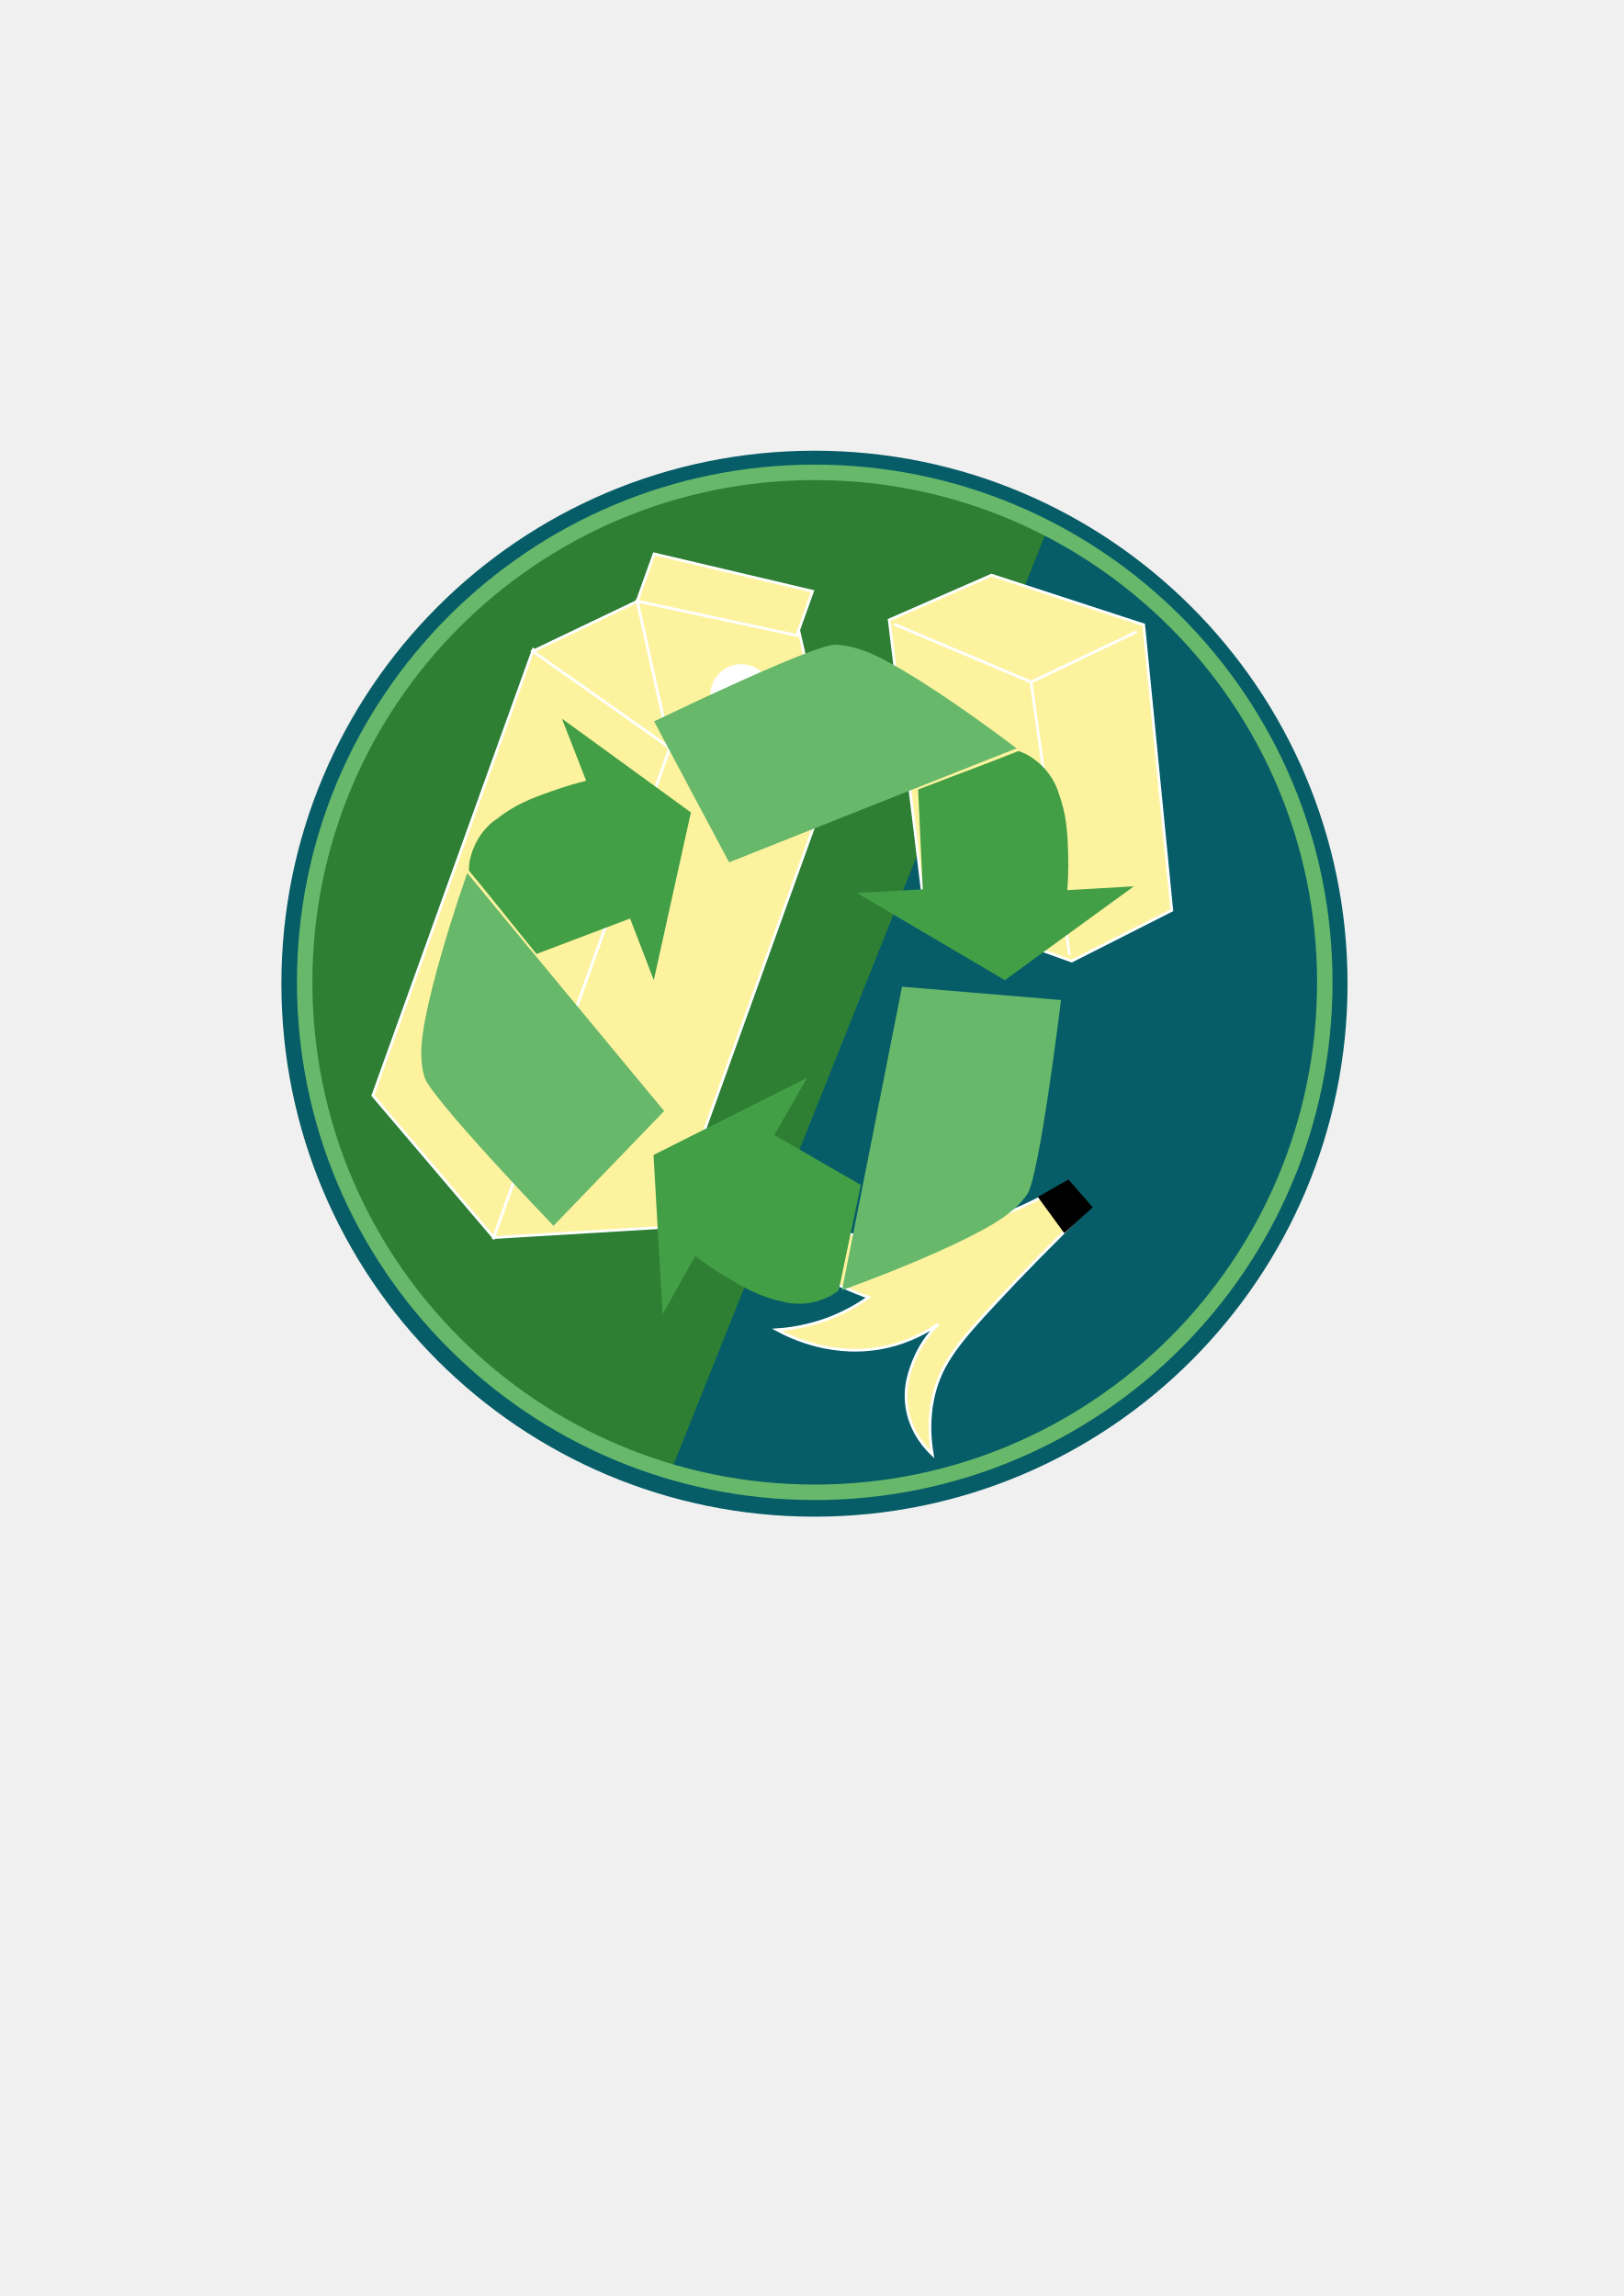
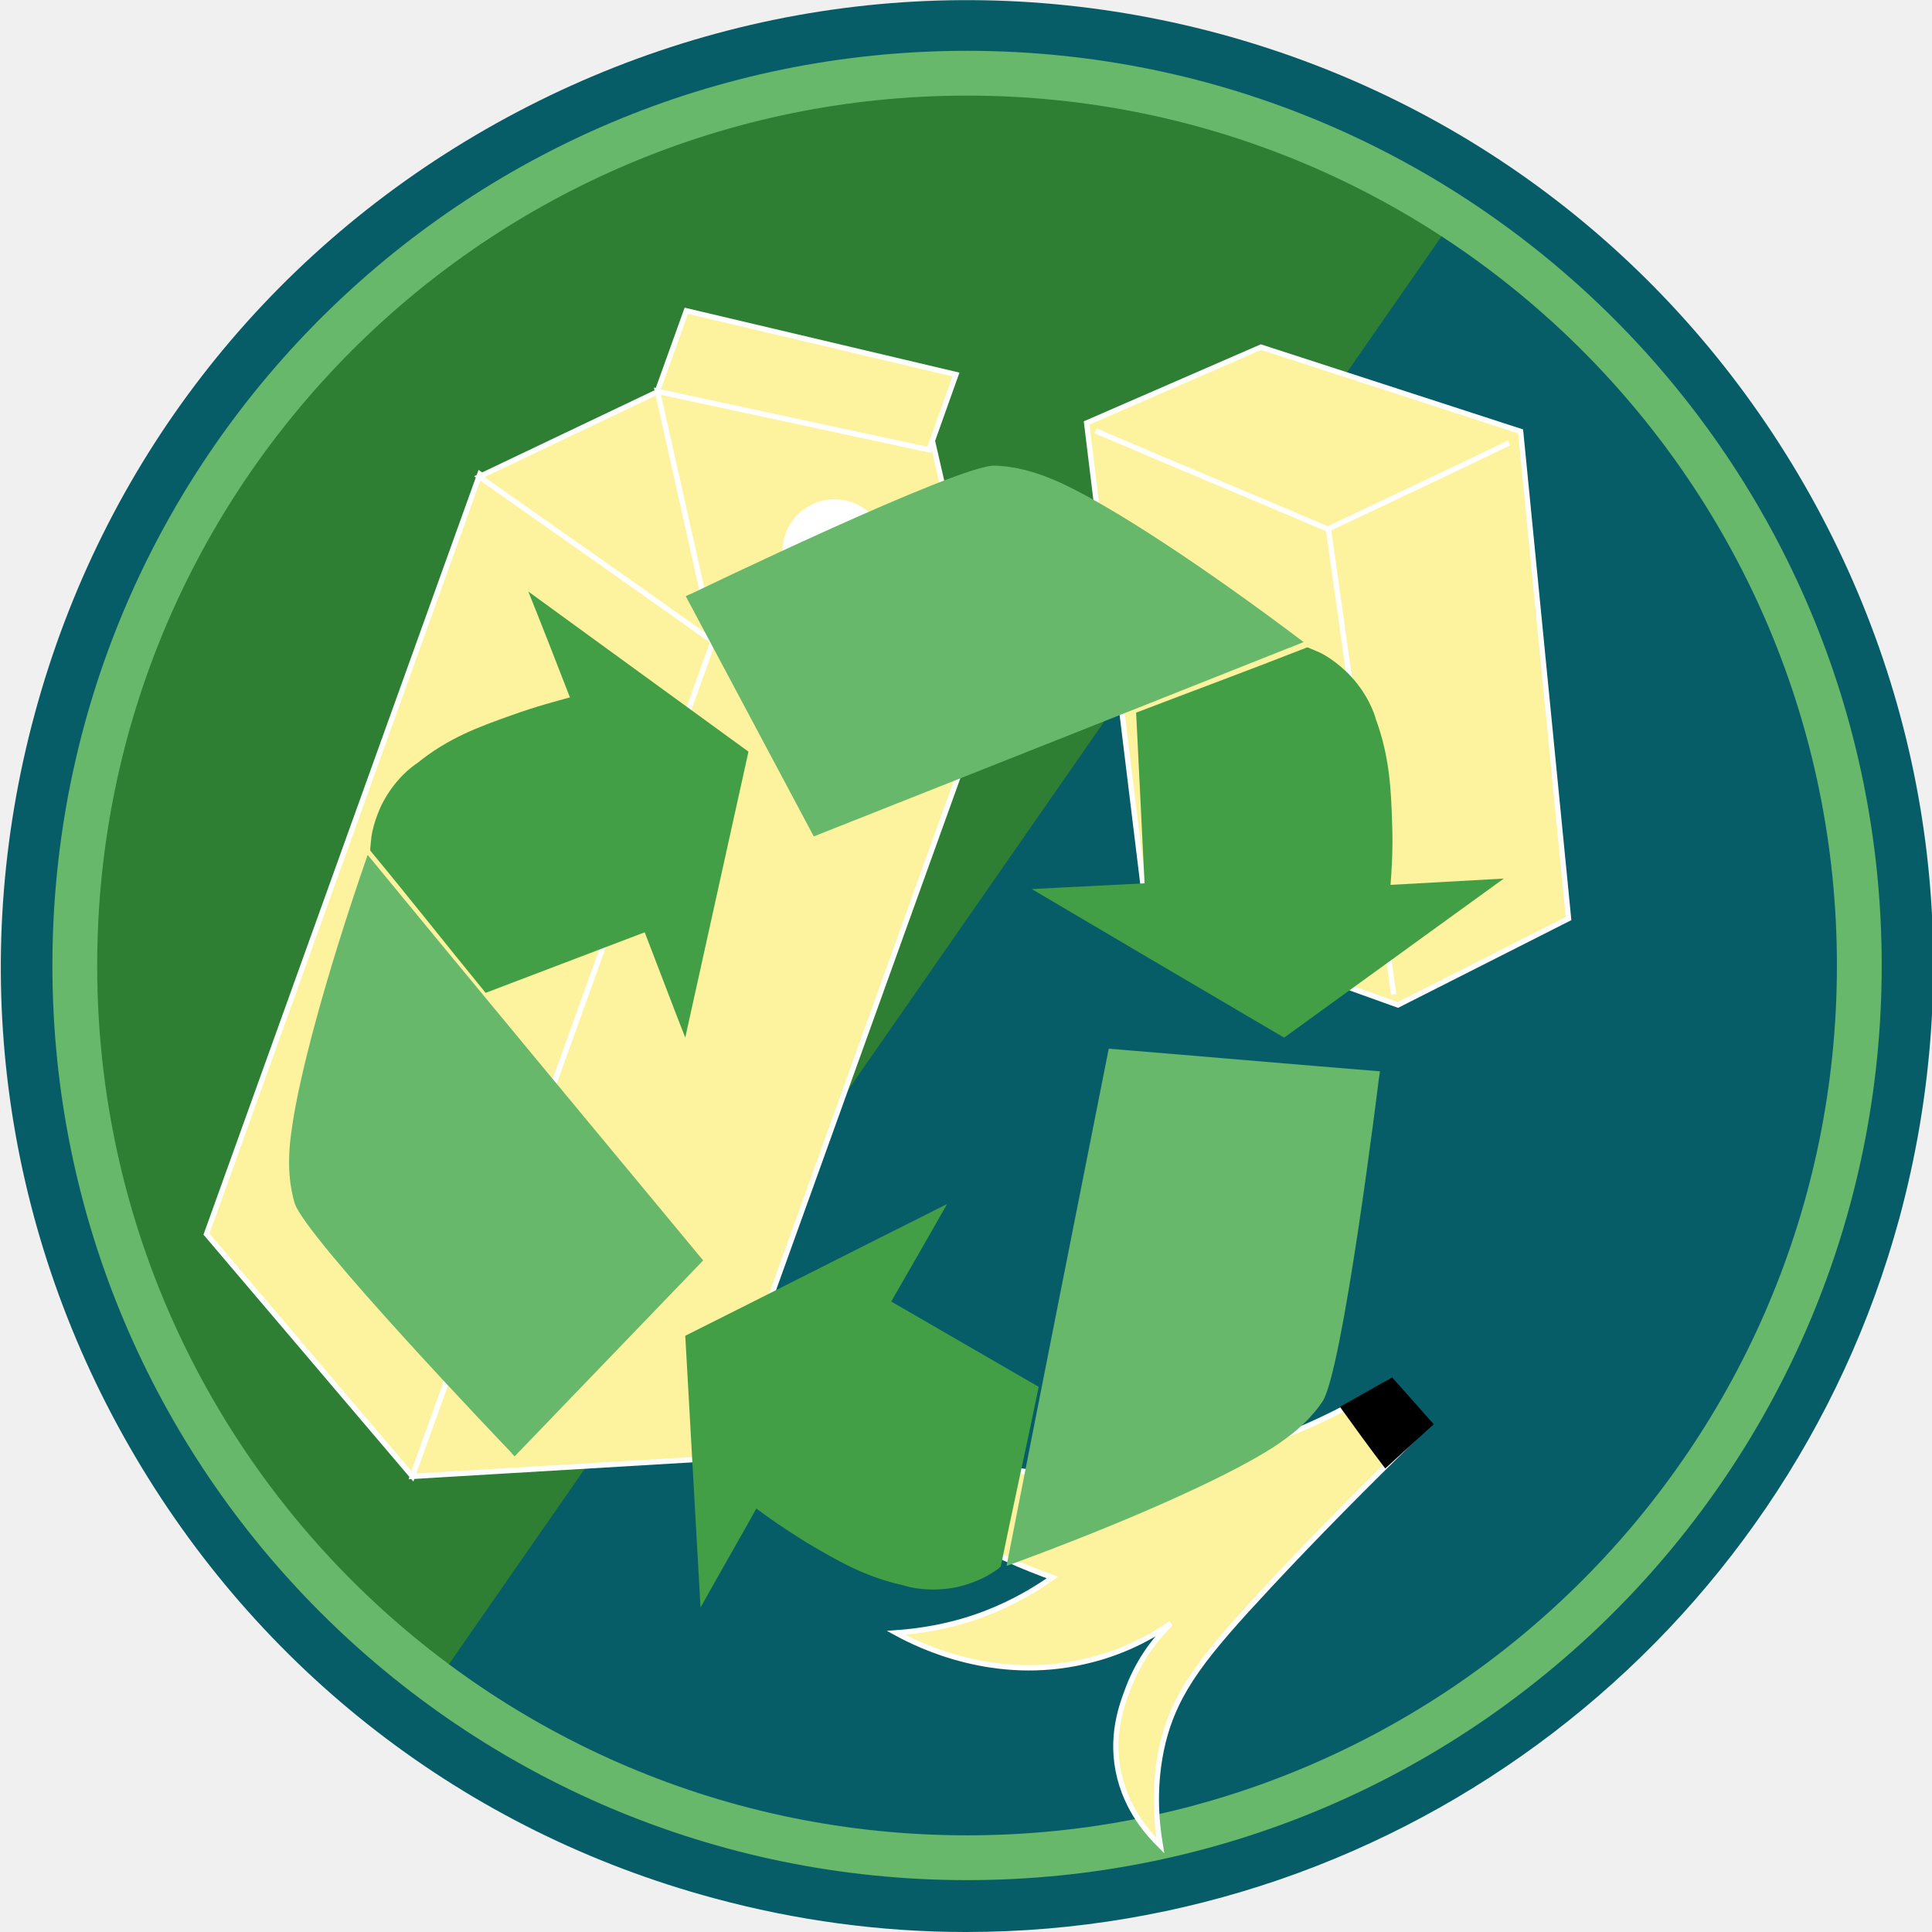
- <svg xmlns="http://www.w3.org/2000/svg" version="1.1" id="Layer_1" x="0px" y="0px" viewBox="0 0 595.3 841.9" style="enable-background:new 0 0 595.3 841.9;" xml:space="preserve">
+ <svg xmlns="http://www.w3.org/2000/svg" version="1.1" id="Layer_1" x="0px" y="0px" viewBox="0 0 366.8 366.8" style="enable-background:new 0 0 366.8 366.8;" xml:space="preserve">
  <style type="text/css">
- 	.st0{fill:#065D67;stroke:#065D67;stroke-width:5.669;stroke-miterlimit:10;}
- 	.st1{fill:#2E7E33;}
- 	.st2{fill:none;stroke:#67B86A;stroke-width:5.669;stroke-miterlimit:10;}
- 	.st3{fill:#FDF39F;stroke:#FFFFFF;stroke-miterlimit:10;}
- 	.st4{fill:#FFFFFF;stroke:#FDF39F;stroke-miterlimit:10;}
- 	.st5{fill:#439F46;}
- 	.st6{fill:#67B86A;}
+ 	.st0{fill:#2E7E33;}
+ 	.st1{fill:#065D67;stroke:#065D67;stroke-width:5.669;stroke-miterlimit:10;}
+ 	.st2{fill:#065D67;}
+ 	.st3{fill:none;stroke:#67B86A;stroke-width:8.504;stroke-miterlimit:10;}
+ 	.st4{fill:#FDF39F;stroke:#FFFFFF;stroke-miterlimit:10;}
+ 	.st5{fill:#FFFFFF;stroke:#FDF39F;stroke-miterlimit:10;}
+ 	.st6{fill:#439F46;}
+ 	.st7{fill:#67B86A;}
</style>
-   <circle class="st0" cx="298.6" cy="360.7" r="192.6" />
-   <path class="st1" d="M384.1,193.8C338.1,309,292,424.3,245.9,539.6c-13-3.9-73.8-23.4-109.5-86.7c-41.1-72.8-16.2-145.3-12.4-155.9  c5.7-16.1,22.3-65.2,72.9-93.5C305.1,143.1,371.8,190.8,384.1,193.8z" />
-   <circle class="st2" cx="298.7" cy="360.2" r="187" />
+   <path class="st0" d="M279.3,43.6c-8.7-6.1-66.5-45.1-138-25.2C75.2,36.7,24.7,96.2,16.4,165.2C9.1,226.7,35.7,286.6,87,322.5  L279.3,43.6z" />
+   <path class="st1" d="M279.4,41.6c9,6.1,68,47.1,74.9,122.4c6.5,69.5-32.2,139.2-95.5,172.1C202.3,365.4,135,361.7,81.7,326  L279.4,41.6z" />
  <g>
    <g>
-       <polygon class="st3" points="195.5,238.2 136.7,401.7 181,453.8 245.6,274.3   " />
-       <path class="st3" d="M195.3,238.8l38.5-18.4c3.9,17.9,7.9,35.9,11.8,53.8C228.9,262.4,212.1,250.6,195.3,238.8z" />
-       <path class="st3" d="M292.8,231c4.1,17.8,8.2,35.6,12.3,53.4l-59.4-10.1l-12.1-53.9C253.3,223.9,273,227.4,292.8,231z" />
-       <path class="st3" d="M297.9,216.8c-1.9,5.4-3.9,10.8-5.8,16.2c-19.5-4.2-39-8.4-58.5-12.6l6.2-17.3L297.9,216.8z" />
-       <polygon class="st3" points="305.1,284.4 245.5,449.9 181,453.8 245.6,274.3   " />
+       <g>
+         <path class="st2" d="M183.7,361.2c-15.6,0-31.2-2.1-46.7-6.2c-45.8-12.4-84.1-41.9-107.7-83s-29.8-89.2-17.4-135l2.4,0.7     l-2.4-0.7c12.4-45.8,41.9-84.1,83-107.7C136.1,5.7,184-0.5,229.8,11.9C324.4,37.4,380.6,135.2,355,229.8     c-12.4,45.8-41.9,84.1-83,107.7C244.6,353.1,214.4,361.1,183.7,361.2z M183.2,10.6c-29.8,0-59.2,7.8-85.7,23     c-40,23-68.7,60.1-80.7,104.7l0,0c-12,44.5-6,91.1,16.9,131.1c23,40,60.1,68.7,104.7,80.7c44.5,12,91.1,6,131.1-16.9     c40-23,68.7-60.1,80.7-104.7c24.9-91.9-29.7-186.9-121.6-211.8C213.5,12.6,198.3,10.6,183.2,10.6z" />
+         <path class="st2" d="M183.7,364.1L183.7,364.1c-15.7,0-31.6-2.1-47.4-6.3c-46.6-12.6-85.4-42.6-109.4-84.3     C3.2,232.4-3.2,184.8,8.4,139l0,0l0.7-2.6c0,0,0,0,0-0.1l0.8-2.8l0,0c13-45.3,42.6-83.1,83.5-106.6C135.3,2.9,184-3.4,230.5,9.2     c46.5,12.5,85.3,42.5,109.4,84.4c24.1,41.9,30.4,90.5,17.8,137c-12.6,46.6-42.6,85.4-84.3,109.4     C245.9,355.7,214.9,364,183.7,364.1z M183.2,13.5c-29.3,0-58.5,7.8-84.3,22.6c-39.4,22.7-67.6,59.2-79.4,103     c-11.8,43.8-5.9,89.6,16.6,129c22.7,39.4,59.2,67.6,103,79.4c43.8,11.8,89.6,5.9,129-16.6c39.4-22.7,67.6-59.2,79.4-103     c11.8-43.7,5.9-89.5-16.7-128.9c-22.6-39.4-59.2-67.6-102.9-79.5C213.2,15.5,198.1,13.5,183.2,13.5z" />
+       </g>
    </g>
-     <ellipse transform="matrix(0.3387 -0.9409 0.9409 0.3387 -60.1378 424.1555)" class="st4" cx="271.7" cy="254.9" rx="11.8" ry="11.8" />
+     <g>
+       <g>
+         <path class="st2" d="M183.4,363.9c-15.8,0-31.7-2.1-47.1-6.3C40.2,331.7-16.8,232.3,9.2,136.2C21.8,89.8,51.7,50.9,93.6,26.9     s90.5-30.4,137-17.8S316,51.7,340,93.5s30.3,90.5,17.7,137C336.5,309.1,264.8,363.9,183.4,363.9z M183.3,7.8     c-30.3,0-60.2,7.9-87.2,23.4C55.4,54.6,26.2,92.4,14,137.6c-25.3,93.4,30.2,190,123.6,215.3c15,4.1,30.4,6.1,45.8,6.1     c79.1,0,148.8-53.3,169.5-129.7c12.2-45.3,6.1-92.6-17.2-133.2c-23.3-40.7-61.1-69.8-106.4-82C214.1,9.8,198.6,7.8,183.3,7.8z      M183.4,358.3L183.4,358.3c-15.4,0-30.7-2-45.6-6.1C45.5,327.2-9.5,232.5,14,140.2l-0.3-0.1l1.3-4.8l0.3,0.1     C41.5,43.7,136.8-10.4,229.1,14.6c45.1,12.2,82.7,41.2,106,81.7c23.3,40.5,29.3,87.6,17.2,132.7     C331.7,305.1,262.2,358.3,183.4,358.3z M19.5,139.1c-24.4,90.4,29.2,183.8,119.6,208.3c14.5,3.9,29.4,5.9,44.3,5.9     c76.6,0,144-51.6,164-125.5c11.8-43.8,5.9-89.6-16.7-128.9s-59.2-67.5-103-79.4C137.4-5,43.9,48.6,19.5,139.1L19.5,139.1z" />
+         <path class="st2" d="M183.4,366.8c-16.2,0-32.3-2.2-47.8-6.4c-47.2-12.7-86.6-43.2-111-85.7c-24.4-42.5-30.8-92-18-139.2     c12.8-47.3,43.3-86.7,85.7-111c42.6-24.4,92-30.8,139.2-18.1c47.3,12.8,86.7,43.3,111.1,85.7c24.4,42.5,30.8,91.9,18,139.2     C338.9,311.1,266.1,366.8,183.4,366.8z M183.1,16.4c-28.8,0-57.2,7.5-82.9,22.3c-38.7,22.2-66.4,58.2-78,101.2v0     c-24,88.9,28.8,180.7,117.6,204.8c14.3,3.8,29,5.8,43.6,5.8c75.3,0,141.6-50.7,161.3-123.4c11.6-43.1,5.8-88.1-16.4-126.7     C306,61.7,270,34,226.9,22.3C212.4,18.4,197.7,16.4,183.1,16.4z" />
+       </g>
+     </g>
+   </g>
+   <circle class="st3" cx="183.6" cy="183.3" r="169.4" />
+   <g>
+     <g>
+       <polygon class="st4" points="91.1,90 39.2,234.3 78.3,280.3 135.4,121.8   " />
+       <path class="st4" d="M91,90.5l34-16.2c3.4,15.8,7,31.7,10.4,47.5C120.6,111.3,105.8,100.9,91,90.5z" />
+       <path class="st4" d="M177,83.6c3.6,15.7,7.2,31.4,10.9,47.1l-52.4-8.9l-10.7-47.6C142.2,77.3,159.6,80.4,177,83.6z" />
+       <path class="st4" d="M181.5,71.1c-1.7,4.8-3.4,9.5-5.1,14.3c-17.2-3.7-34.4-7.4-51.6-11.1l5.5-15.3L181.5,71.1z" />
+       <polygon class="st4" points="187.9,130.8 135.3,276.9 78.3,280.3 135.4,121.8   " />
+     </g>
+     <ellipse transform="matrix(0.3387 -0.9409 0.9409 0.3387 6.2892 218.275)" class="st5" cx="158.4" cy="104.7" rx="10.4" ry="10.4" />
  </g>
  <g>
-     <polygon class="st3" points="338.9,333 326,227.3 363.5,210.9 419.3,229.1 429.6,333.8 392.9,352.4  " />
-     <path class="st3" d="M416.8,231.6c-12.9,6.2-25.9,12.4-38.8,18.5c4.6,32.7,9.5,67.4,14.1,100.1" />
-     <path class="st3" d="M327.9,228.9c16.7,7.1,33.4,14.1,50.1,21.2" />
+     <polygon class="st4" points="217.7,173.7 206.3,80.3 239.4,65.9 288.7,81.9 297.8,174.4 265.4,190.8  " />
+     <path class="st4" d="M286.5,84.1c-11.4,5.5-22.9,10.9-34.3,16.3c4.1,28.9,8.4,59.5,12.4,88.4" />
+     <path class="st4" d="M208,81.8c14.7,6.3,29.5,12.4,44.2,18.7" />
  </g>
  <g>
-     <path class="st3" d="M266.8,436.6c9.1,5.6,22.6,12.3,39.9,15.3c41.7,7.2,74.7-12.1,84.4-18.3l8.1,9.3   c-13.3,12.8-24.6,24.4-33.9,34.4c-13.9,14.9-20,22.4-22.9,33.8c-2.2,8.9-1.5,16.8-0.6,22.2c-2.2-2.1-7.4-7.5-9.1-16.1   c-1.7-8.6,1.2-15.4,2.6-18.9c2.6-6.2,6.3-10.4,8.7-12.8c-4.2,2.9-10.4,6.3-18.4,8.2c-19.6,4.6-35.8-3.4-40.8-6.1   c4.8-0.3,11.5-1.3,19-4.1c6.2-2.4,11.1-5.3,14.6-7.8c-2.5-0.9-6.1-2.3-10.3-4.2c-7.7-3.5-17.5-7.6-26.5-16.1   C274.4,448.4,269.6,441.4,266.8,436.6z" />
-     <path d="M391.7,432.5l-11.2,6.4c3.2,4.4,6.5,8.9,9.7,13.3c3.5-3.2,6.9-6.3,10.4-9.5L391.7,432.5z" />
+     <path class="st4" d="M154.1,265.1c8,4.9,20,10.9,35.2,13.5c36.8,6.4,65.9-10.7,74.5-16.2l7.2,8.2C259.2,282,249.2,292.2,241,301   c-12.3,13.2-17.7,19.8-20.2,29.8c-1.9,7.9-1.3,14.8-0.5,19.6c-1.9-1.9-6.5-6.6-8-14.2c-1.5-7.6,1.1-13.6,2.3-16.7   c2.3-5.5,5.6-9.2,7.7-11.3c-3.7,2.6-9.2,5.6-16.2,7.2c-17.3,4.1-31.6-3-36-5.4c4.2-0.3,10.2-1.1,16.8-3.6c5.5-2.1,9.8-4.7,12.9-6.9   c-2.2-0.8-5.4-2-9.1-3.7c-6.8-3.1-15.4-6.7-23.4-14.2C160.8,275.5,156.6,269.3,154.1,265.1z" />
+     <path d="M264.3,261.5l-9.9,5.6c2.8,3.9,5.7,7.9,8.6,11.7c3.1-2.8,6.1-5.6,9.2-8.4L264.3,261.5z" />
  </g>
  <g>
-     <path class="st5" d="M315.6,434.5c-2.6,12.7-5.5,25.9-8.1,38.6c-0.1,0.1-0.3,0.2-0.5,0.4c0,0-1,0.7-1.9,1.3c-3,1.8-6.9,2.7-6.9,2.7   c-6,1.3-10.7,0-11.6-0.3l0,0c-8.4-1.8-14.3-5.3-20.8-9.2c-4.8-2.9-8.5-5.6-10.9-7.4c-4,7.1-8,14.2-12,21.3l-3.3-58.4   c18.8-9.4,37.5-18.9,56.3-28.3c-4,7-8,14-12,21L315.6,434.5z" />
-     <path class="st6" d="M330.7,361.8c19.4,1.6,38.9,3.3,58.3,4.9c0,0.1-0.1,0.7-0.2,1.5c0,0-7.8,63.7-12.2,69.7c0,0,0,0,0,0   c0,0,0,0,0,0c-1.6,2.4-4.9,6.3-12,10.6c-9.8,6-29.8,15.1-55.9,24.6C316,436,323.4,398.9,330.7,361.8z" />
-     <path class="st5" d="M196.7,349.8c-8.2-10-16.5-20.6-24.8-30.6c0-0.2,0-0.4,0-0.6c0,0,0.1-1.2,0.2-2.3c0.5-3.5,2.3-7.1,2.3-7.1   c2.8-5.5,6.7-8.3,7.6-8.8l0,0c6.7-5.4,13.2-7.8,20.3-10.3c5.3-1.9,9.7-3.1,12.6-3.8c-3-7.6-5.9-15.2-8.9-22.8l47.3,34.4   c-4.5,20.5-9.1,41-13.6,61.5c-2.9-7.5-5.8-15.1-8.7-22.6L196.7,349.8z" />
-     <path class="st6" d="M243.5,407.4c-13.5,14-27.1,28.1-40.6,42.1c-0.1-0.1-0.5-0.5-1-1.1c0,0-44.4-46.3-46.3-53.5c0,0,0,0,0,0   c0,0,0,0,0,0c-0.8-2.8-1.8-7.7-0.6-15.9c1.6-11.4,7.2-32.7,16.3-58.9C195.2,349.2,219.4,378.3,243.5,407.4z" />
-     <path class="st5" d="M336.6,289.5c12.1-4.7,24.7-9.3,36.8-14.1c0.2,0.1,0.4,0.1,0.6,0.2c0,0,1.1,0.4,2.1,0.9c3.1,1.5,6,4.4,6,4.4   c4.3,4.3,5.8,9,6,9.9l0,0c3,8,3.3,14.9,3.5,22.4c0.2,5.6-0.1,10.2-0.3,13.2c8.1-0.5,16.3-0.9,24.4-1.4l-47.3,34.4   c-18.1-10.7-36.2-21.3-54.3-32c8.1-0.4,16.1-0.8,24.2-1.3L336.6,289.5z" />
-     <path class="st6" d="M267.3,316.2c-9.2-17.2-18.3-34.4-27.5-51.7c0.1-0.1,0.7-0.3,1.3-0.6c0,0,57.7-27.9,65.2-27.5c0,0,0,0,0,0h0   c2.9,0.1,7.9,0.7,15.4,4.3c10.3,5,28.8,16.9,51,33.7C337.6,288.3,302.4,302.2,267.3,316.2z" />
+     <path class="st6" d="M197.2,263.3c-2.3,11.2-4.9,22.9-7.2,34.1c-0.1,0.1-0.3,0.2-0.4,0.4c0,0-0.9,0.6-1.7,1.1   c-2.6,1.6-6.1,2.4-6.1,2.4c-5.3,1.1-9.4,0-10.2-0.3l0,0c-7.4-1.6-12.6-4.7-18.4-8.1c-4.2-2.6-7.5-4.9-9.6-6.5   c-3.5,6.3-7.1,12.5-10.6,18.8l-2.9-51.6c16.6-8.3,33.1-16.7,49.7-25c-3.5,6.2-7.1,12.4-10.6,18.5L197.2,263.3z" />
+     <path class="st7" d="M210.5,199.1c17.1,1.4,34.3,2.9,51.5,4.3c0,0.1-0.1,0.6-0.2,1.3c0,0-6.9,56.2-10.8,61.5l0,0l0,0   c-1.4,2.1-4.3,5.6-10.6,9.4c-8.7,5.3-26.3,13.3-49.3,21.7C197.5,264.6,204,231.8,210.5,199.1z" />
+     <path class="st6" d="M92.2,188.5c-7.2-8.8-14.6-18.2-21.9-27c0-0.2,0-0.4,0-0.5c0,0,0.1-1.1,0.2-2c0.4-3.1,2-6.3,2-6.3   c2.5-4.9,5.9-7.3,6.7-7.8l0,0c5.9-4.8,11.7-6.9,17.9-9.1c4.7-1.7,8.6-2.7,11.1-3.4c-2.6-6.7-5.2-13.4-7.9-20.1l41.8,30.4   c-4,18.1-8,36.2-12,54.3c-2.6-6.6-5.1-13.3-7.7-20L92.2,188.5z" />
+     <path class="st7" d="M133.5,239.3c-11.9,12.4-23.9,24.8-35.8,37.2c-0.1-0.1-0.4-0.4-0.9-1c0,0-39.2-40.9-40.9-47.2l0,0l0,0   c-0.7-2.5-1.6-6.8-0.5-14c1.4-10.1,6.4-28.9,14.4-52C90.9,188,112.2,213.6,133.5,239.3z" />
+     <path class="st6" d="M215.7,135.3c10.7-4.1,21.8-8.2,32.5-12.4c0.2,0.1,0.4,0.1,0.5,0.2c0,0,1,0.4,1.9,0.8c2.7,1.3,5.3,3.9,5.3,3.9   c3.8,3.8,5.1,7.9,5.3,8.7l0,0c2.6,7.1,2.9,13.2,3.1,19.8c0.2,4.9-0.1,9-0.3,11.7c7.2-0.4,14.4-0.8,21.5-1.2L243.8,197   c-16-9.4-32-18.8-47.9-28.2c7.2-0.4,14.2-0.7,21.4-1.1L215.7,135.3z" />
+     <path class="st7" d="M154.5,158.8c-8.1-15.2-16.2-30.4-24.3-45.6c0.1-0.1,0.6-0.3,1.1-0.5c0,0,50.9-24.6,57.6-24.3l0,0l0,0   c2.6,0.1,7,0.6,13.6,3.8c9.1,4.4,25.4,14.9,45,29.7C216.6,134.2,185.5,146.5,154.5,158.8z" />
  </g>
</svg>
